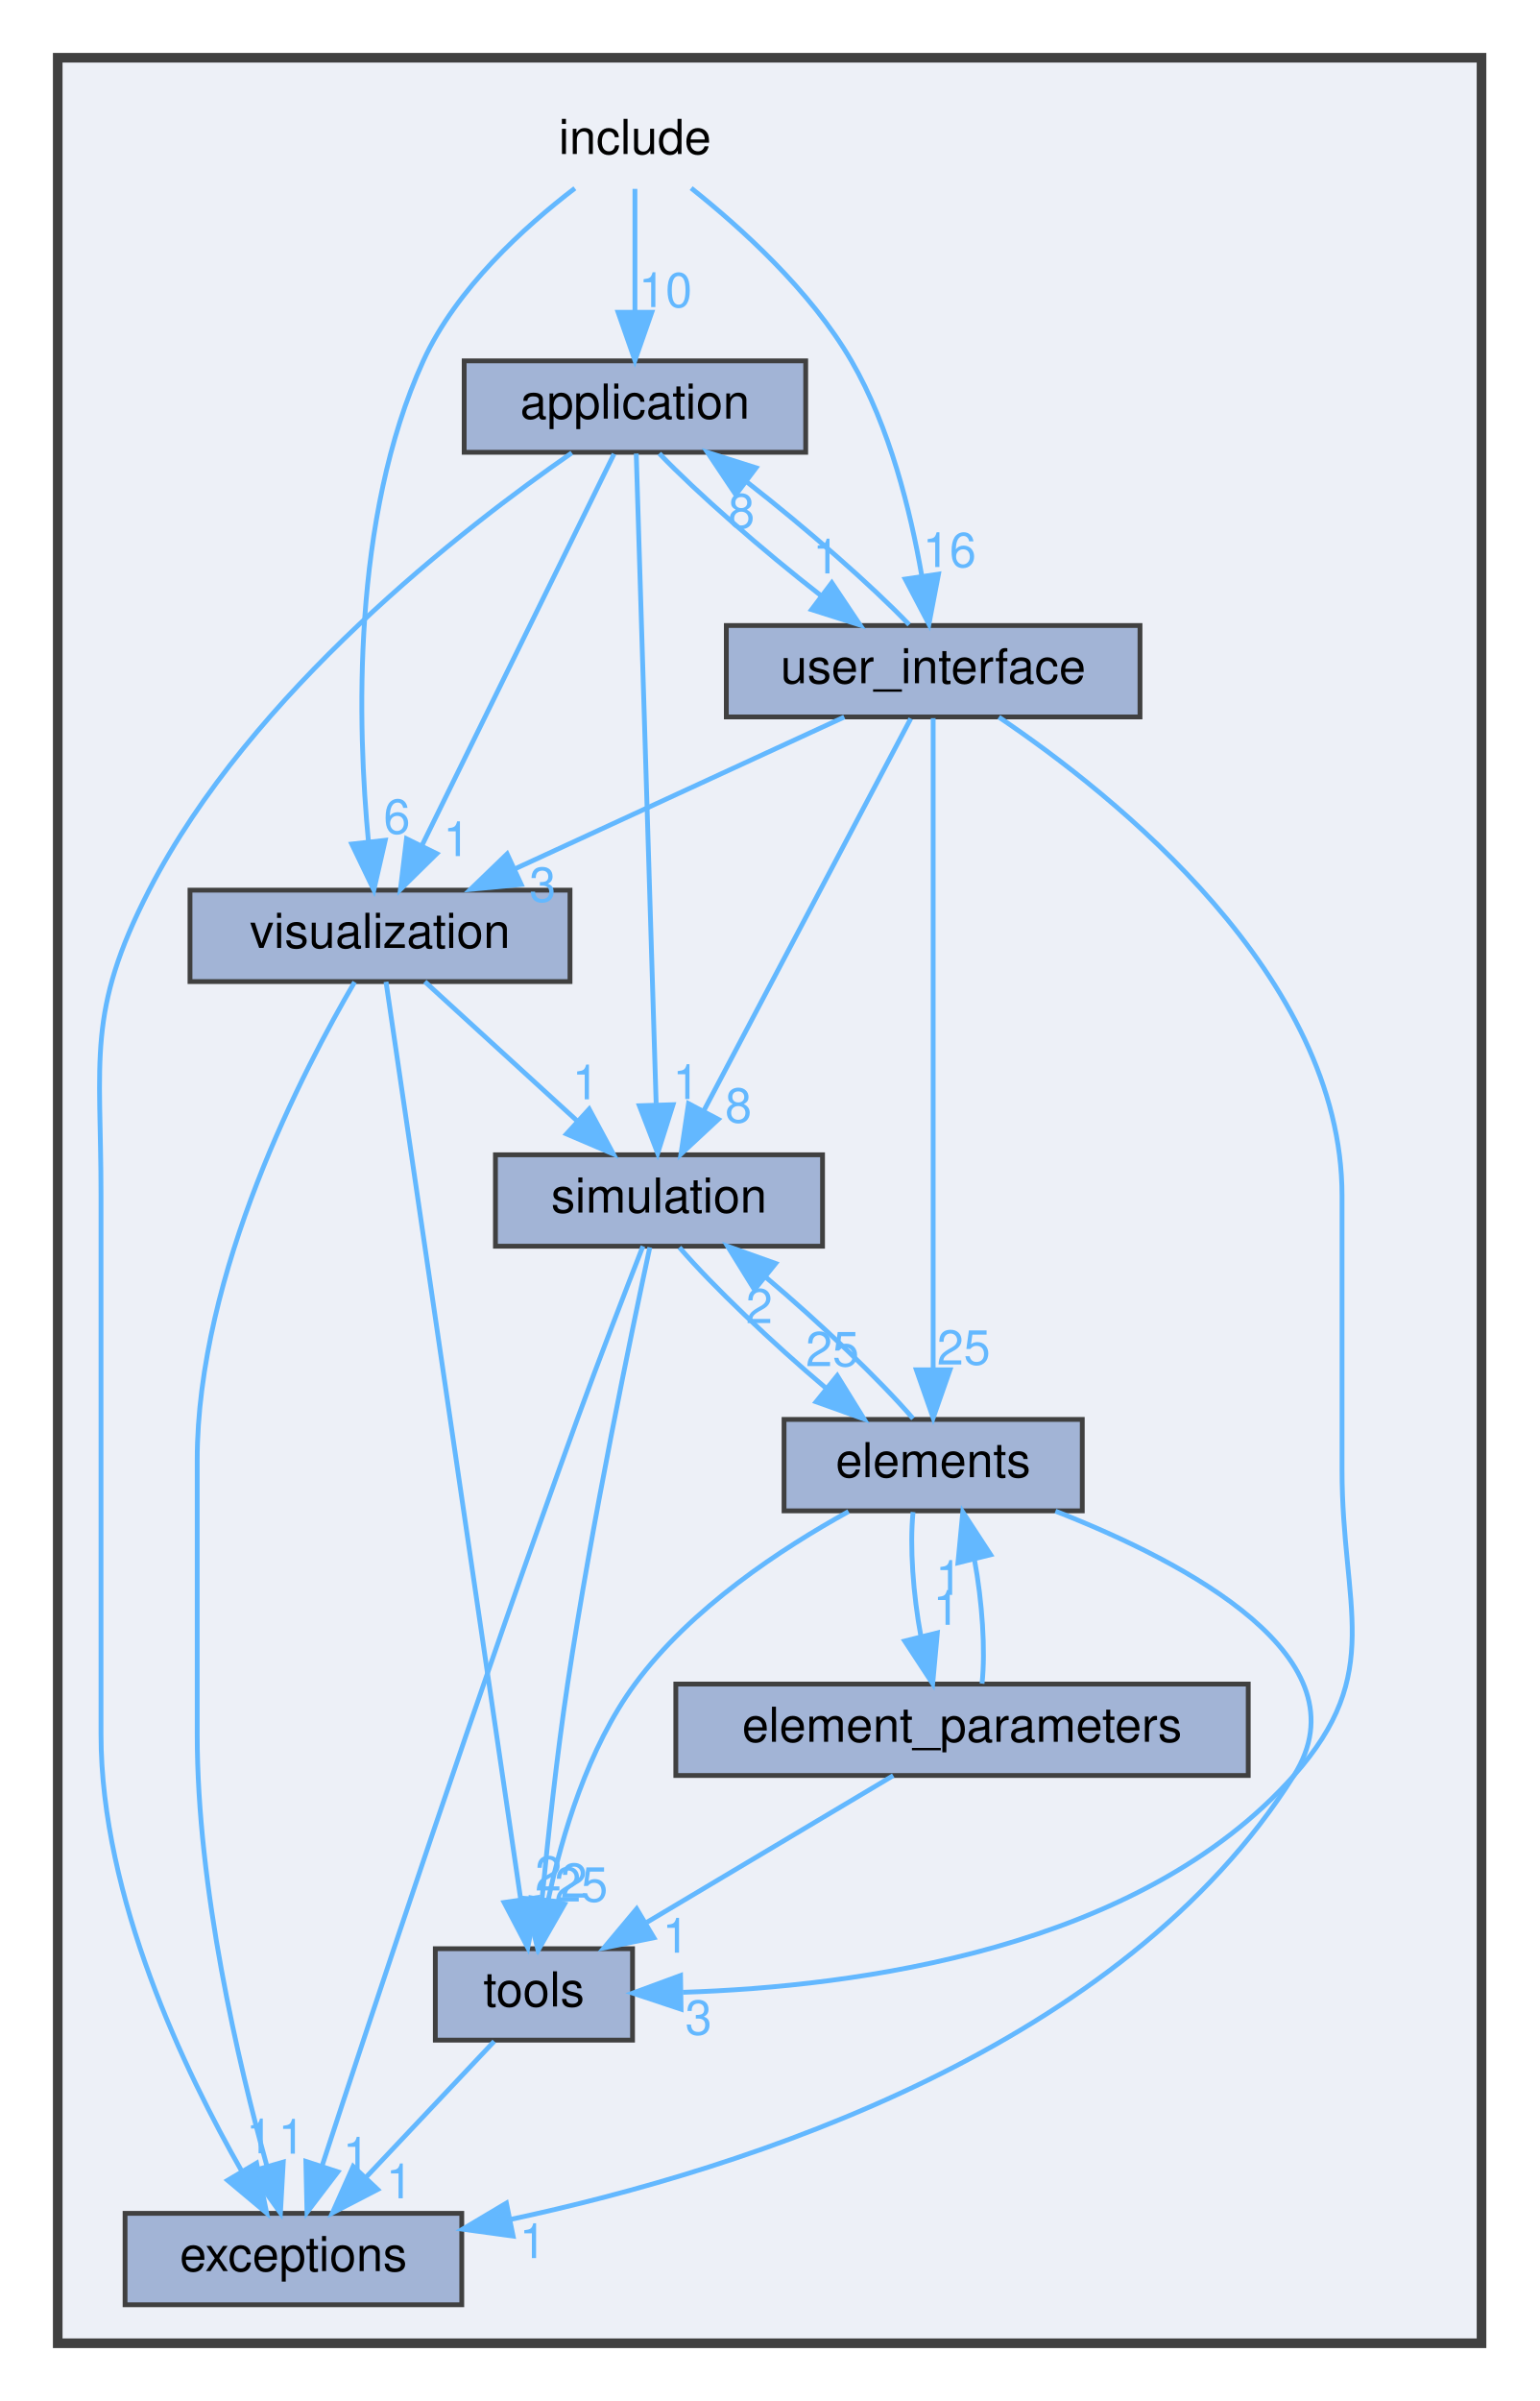
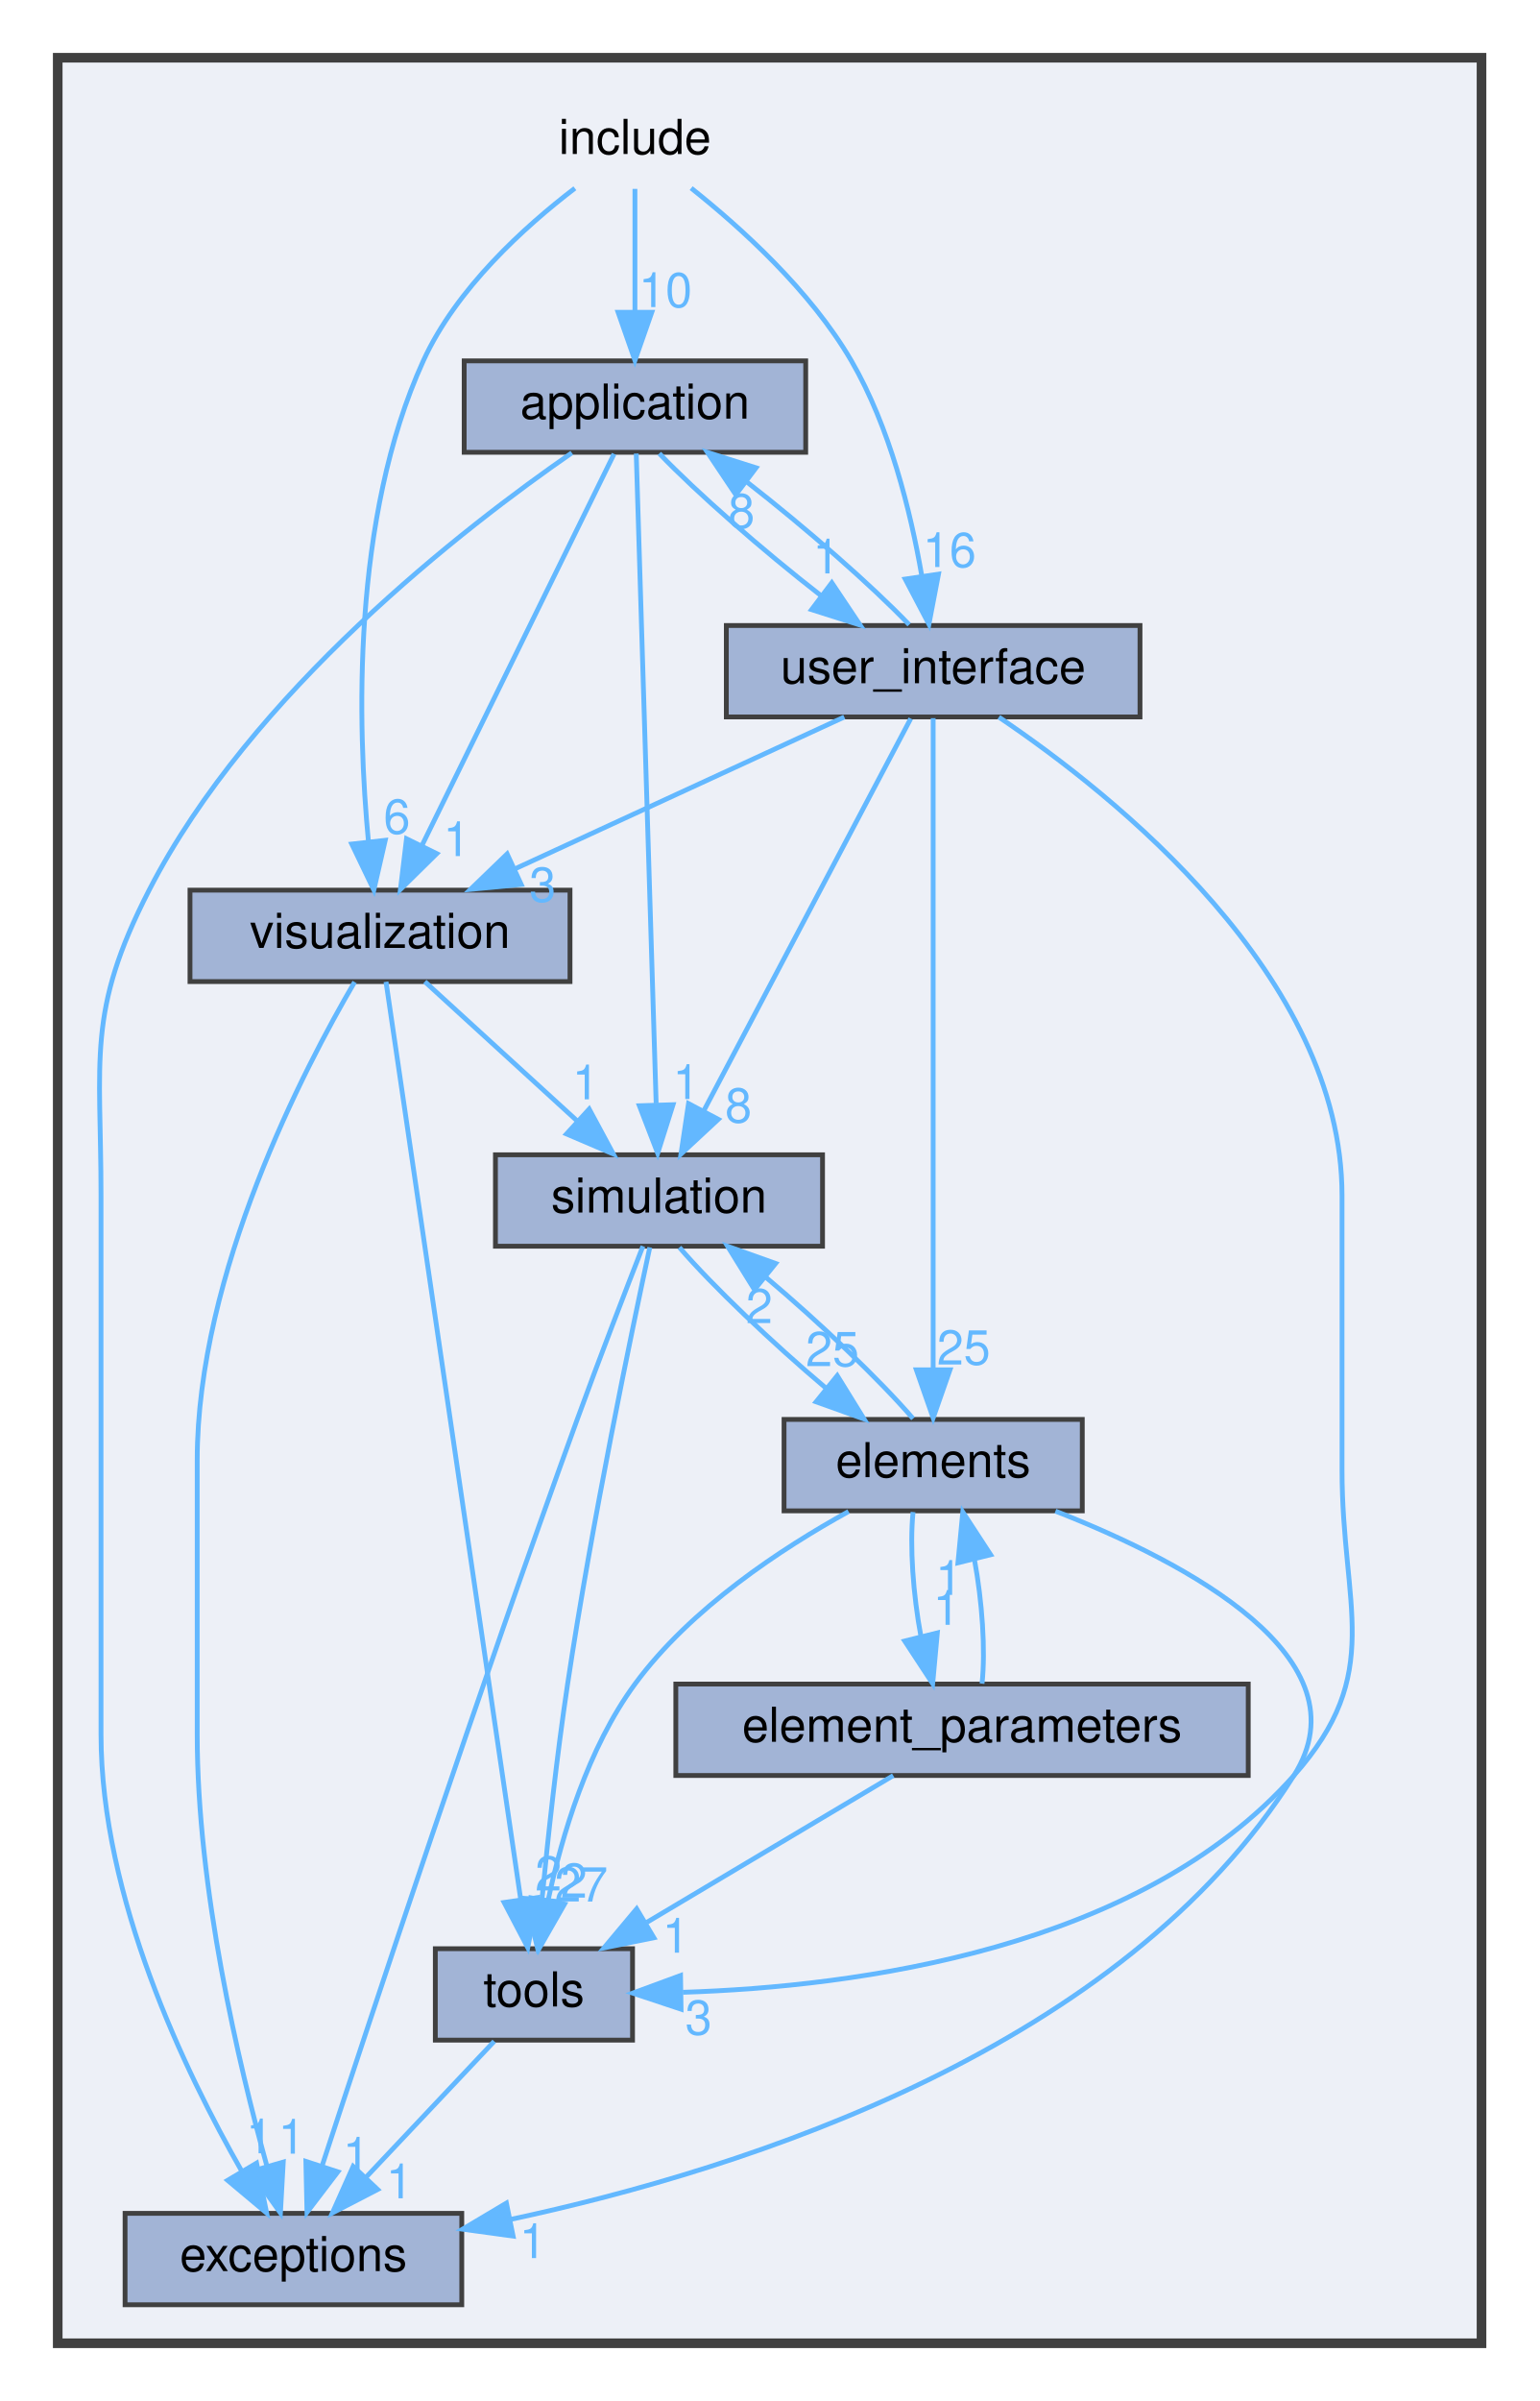
<svg xmlns="http://www.w3.org/2000/svg" xmlns:xlink="http://www.w3.org/1999/xlink" width="320pt" height="499pt" viewBox="0.00 0.00 320.00 499.00">
  <g id="graph0" class="graph" transform="scale(1 1) rotate(0) translate(4 495)">
    <g id="clust1" class="cluster">
      <g id="a_clust1">
        <a xlink:href="dir_d44c64559bbebec7f509842c48db8b23.html" target="_top">
          <polygon fill="#edf0f7" stroke="#404040" stroke-width="2" points="8,-8 8,-483 304,-483 304,-8 8,-8" />
        </a>
      </g>
    </g>
    <g id="node1" class="node">
      <text text-anchor="middle" x="128" y="-463" font-family="Helvetica,sans-Serif" font-size="10.00">include</text>
    </g>
    <g id="node2" class="node">
      <g id="a_node2">
        <a xlink:href="dir_0905a5bd6d6fe3014f1bc7b1fd731555.html" target="_top" xlink:title="application">
          <polygon fill="#a2b4d6" stroke="#404040" points="163.5,-420 92.5,-420 92.5,-401 163.5,-401 163.5,-420" />
          <text text-anchor="middle" x="128" y="-408" font-family="Helvetica,sans-Serif" font-size="10.00">application</text>
        </a>
      </g>
    </g>
    <g id="edge1" class="edge">
      <g id="a_edge1">
        <a xlink:href="dir_000010_000000.html" target="_top">
          <path fill="none" stroke="#63b8ff" d="M128,-455.75C128,-448.8 128,-438.85 128,-430.13" />
          <polygon fill="#63b8ff" stroke="#63b8ff" points="131.5,-430.09 128,-420.09 124.5,-430.09 131.5,-430.09" />
        </a>
      </g>
      <g id="a_edge1-headlabel">
        <a xlink:href="dir_000010_000000.html" target="_top" xlink:title="10">
          <text text-anchor="middle" x="134.34" y="-431.18" font-family="Helvetica,sans-Serif" font-size="10.00" fill="#63b8ff">10</text>
        </a>
      </g>
    </g>
    <g id="node8" class="node">
      <g id="a_node8">
        <a xlink:href="dir_9b3e4941ecb329a8e4b2e76d4d49b51d.html" target="_top" xlink:title="user_interface">
          <polygon fill="#a2b4d6" stroke="#404040" points="233,-365 147,-365 147,-346 233,-346 233,-365" />
          <text text-anchor="middle" x="190" y="-353" font-family="Helvetica,sans-Serif" font-size="10.00">user_interface</text>
        </a>
      </g>
    </g>
    <g id="edge3" class="edge">
      <g id="a_edge3">
        <a xlink:href="dir_000010_000018.html" target="_top">
          <path fill="none" stroke="#63b8ff" d="M139.69,-455.9C149.94,-447.76 164.5,-434.63 173,-420 180.98,-406.26 185.31,-388.69 187.6,-375.51" />
          <polygon fill="#63b8ff" stroke="#63b8ff" points="191.11,-375.68 189.12,-365.27 184.19,-374.65 191.11,-375.68" />
        </a>
      </g>
      <g id="a_edge3-headlabel">
        <a xlink:href="dir_000010_000018.html" target="_top" xlink:title="16">
          <text text-anchor="middle" x="193.39" y="-377.15" font-family="Helvetica,sans-Serif" font-size="10.00" fill="#63b8ff">16</text>
        </a>
      </g>
    </g>
    <g id="node9" class="node">
      <g id="a_node9">
        <a xlink:href="dir_8d7e0b28499b72c842cf2c1318866710.html" target="_top" xlink:title="visualization">
          <polygon fill="#a2b4d6" stroke="#404040" points="114.5,-310 35.5,-310 35.5,-291 114.5,-291 114.5,-310" />
          <text text-anchor="middle" x="75" y="-298" font-family="Helvetica,sans-Serif" font-size="10.00">visualization</text>
        </a>
      </g>
    </g>
    <g id="edge2" class="edge">
      <g id="a_edge2">
        <a xlink:href="dir_000010_000020.html" target="_top">
          <path fill="none" stroke="#63b8ff" d="M115.51,-455.87C105.08,-447.9 90.85,-435.03 84,-420 69.07,-387.26 70.31,-344.14 72.61,-319.97" />
          <polygon fill="#63b8ff" stroke="#63b8ff" points="76.09,-320.36 73.72,-310.03 69.13,-319.58 76.09,-320.36" />
        </a>
      </g>
      <g id="a_edge2-headlabel">
        <a xlink:href="dir_000010_000020.html" target="_top" xlink:title="6">
          <text text-anchor="middle" x="78.51" y="-321.75" font-family="Helvetica,sans-Serif" font-size="10.00" fill="#63b8ff">6</text>
        </a>
      </g>
    </g>
    <g id="node5" class="node">
      <g id="a_node5">
        <a xlink:href="dir_06ec884a0825782b323e4577406ae7aa.html" target="_top" xlink:title="exceptions">
          <polygon fill="#a2b4d6" stroke="#404040" points="92,-35 22,-35 22,-16 92,-16 92,-35" />
          <text text-anchor="middle" x="57" y="-23" font-family="Helvetica,sans-Serif" font-size="10.00">exceptions</text>
        </a>
      </g>
    </g>
    <g id="edge4" class="edge">
      <g id="a_edge4">
        <a xlink:href="dir_000000_000006.html" target="_top">
          <path fill="none" stroke="#63b8ff" d="M114.88,-400.88C92.7,-385.53 48.14,-351.16 27,-310 13.95,-284.59 17,-275.07 17,-246.5 17,-246.5 17,-246.5 17,-134.5 17,-100.67 34.47,-64.38 46.32,-43.66" />
          <polygon fill="#63b8ff" stroke="#63b8ff" points="49.34,-45.44 51.44,-35.06 43.32,-41.86 49.34,-45.44" />
        </a>
      </g>
      <g id="a_edge4-headlabel">
        <a xlink:href="dir_000000_000006.html" target="_top" xlink:title="1">
          <text text-anchor="middle" x="49.94" y="-47.48" font-family="Helvetica,sans-Serif" font-size="10.00" fill="#63b8ff">1</text>
        </a>
      </g>
    </g>
    <g id="node6" class="node">
      <g id="a_node6">
        <a xlink:href="dir_5b4f22f4782ab9e132490b62f43f6146.html" target="_top" xlink:title="simulation">
          <polygon fill="#a2b4d6" stroke="#404040" points="167,-255 99,-255 99,-236 167,-236 167,-255" />
          <text text-anchor="middle" x="133" y="-243" font-family="Helvetica,sans-Serif" font-size="10.00">simulation</text>
        </a>
      </g>
    </g>
    <g id="edge5" class="edge">
      <g id="a_edge5">
        <a xlink:href="dir_000000_000013.html" target="_top">
          <path fill="none" stroke="#63b8ff" d="M128.27,-400.74C129.05,-375.31 131.33,-301.08 132.41,-265.69" />
          <polygon fill="#63b8ff" stroke="#63b8ff" points="135.92,-265.41 132.73,-255.31 128.92,-265.19 135.92,-265.41" />
        </a>
      </g>
      <g id="a_edge5-headlabel">
        <a xlink:href="dir_000000_000013.html" target="_top" xlink:title="1">
          <text text-anchor="middle" x="138.65" y="-266.59" font-family="Helvetica,sans-Serif" font-size="10.00" fill="#63b8ff">1</text>
        </a>
      </g>
    </g>
    <g id="edge7" class="edge">
      <g id="a_edge7">
        <a xlink:href="dir_000000_000018.html" target="_top">
          <path fill="none" stroke="#63b8ff" d="M133.07,-400.75C140.74,-392.72 154.51,-380.67 166.72,-371.18" />
          <polygon fill="#63b8ff" stroke="#63b8ff" points="168.93,-373.89 174.82,-365.09 164.72,-368.3 168.93,-373.89" />
        </a>
      </g>
      <g id="a_edge7-headlabel">
        <a xlink:href="dir_000000_000018.html" target="_top" xlink:title="1">
          <text text-anchor="middle" x="167.76" y="-375.82" font-family="Helvetica,sans-Serif" font-size="10.00" fill="#63b8ff">1</text>
        </a>
      </g>
    </g>
    <g id="edge6" class="edge">
      <g id="a_edge6">
        <a xlink:href="dir_000000_000020.html" target="_top">
          <path fill="none" stroke="#63b8ff" d="M123.66,-400.66C114.96,-382.93 95.23,-342.73 83.74,-319.32" />
          <polygon fill="#63b8ff" stroke="#63b8ff" points="86.8,-317.59 79.25,-310.16 80.51,-320.68 86.8,-317.59" />
        </a>
      </g>
      <g id="a_edge6-headlabel">
        <a xlink:href="dir_000000_000020.html" target="_top" xlink:title="1">
          <text text-anchor="middle" x="90.93" y="-317.07" font-family="Helvetica,sans-Serif" font-size="10.00" fill="#63b8ff">1</text>
        </a>
      </g>
    </g>
    <g id="node3" class="node">
      <g id="a_node3">
        <a xlink:href="dir_f576050f07e2bc15a7f050f73a80137e.html" target="_top" xlink:title="element_parameters">
          <polygon fill="#a2b4d6" stroke="#404040" points="255.5,-145 136.5,-145 136.5,-126 255.5,-126 255.5,-145" />
          <text text-anchor="middle" x="196" y="-133" font-family="Helvetica,sans-Serif" font-size="10.00">element_parameters</text>
        </a>
      </g>
    </g>
    <g id="node4" class="node">
      <g id="a_node4">
        <a xlink:href="dir_5cf46d5786cc9ec242e3a7a980f190c8.html" target="_top" xlink:title="elements">
          <polygon fill="#a2b4d6" stroke="#404040" points="221,-200 159,-200 159,-181 221,-181 221,-200" />
          <text text-anchor="middle" x="190" y="-188" font-family="Helvetica,sans-Serif" font-size="10.00">elements</text>
        </a>
      </g>
    </g>
    <g id="edge8" class="edge">
      <g id="a_edge8">
        <a xlink:href="dir_000002_000004.html" target="_top">
          <path fill="none" stroke="#63b8ff" d="M200.16,-145.09C200.9,-152.06 200.2,-162.15 198.57,-170.95" />
          <polygon fill="#63b8ff" stroke="#63b8ff" points="195.15,-170.2 196.16,-180.75 201.95,-171.88 195.15,-170.2" />
        </a>
      </g>
      <g id="a_edge8-headlabel">
        <a xlink:href="dir_000002_000004.html" target="_top" xlink:title="1">
          <text text-anchor="middle" x="193.26" y="-163.53" font-family="Helvetica,sans-Serif" font-size="10.00" fill="#63b8ff">1</text>
        </a>
      </g>
    </g>
    <g id="node7" class="node">
      <g id="a_node7">
        <a xlink:href="dir_db22b1395f615d1428e10e22469fe87b.html" target="_top" xlink:title="tools">
          <polygon fill="#a2b4d6" stroke="#404040" points="127.5,-90 86.5,-90 86.5,-71 127.5,-71 127.5,-90" />
          <text text-anchor="middle" x="107" y="-78" font-family="Helvetica,sans-Serif" font-size="10.00">tools</text>
        </a>
      </g>
    </g>
    <g id="edge9" class="edge">
      <g id="a_edge9">
        <a xlink:href="dir_000002_000016.html" target="_top">
          <path fill="none" stroke="#63b8ff" d="M181.7,-125.98C167.9,-117.77 146.76,-105.18 130.49,-95.49" />
          <polygon fill="#63b8ff" stroke="#63b8ff" points="131.94,-92.28 121.56,-90.17 128.36,-98.29 131.94,-92.28" />
        </a>
      </g>
      <g id="a_edge9-headlabel">
        <a xlink:href="dir_000002_000016.html" target="_top" xlink:title="1">
          <text text-anchor="middle" x="136.48" y="-89.18" font-family="Helvetica,sans-Serif" font-size="10.00" fill="#63b8ff">1</text>
        </a>
      </g>
    </g>
    <g id="edge13" class="edge">
      <g id="a_edge13">
        <a xlink:href="dir_000004_000002.html" target="_top">
          <path fill="none" stroke="#63b8ff" d="M185.82,-180.75C185.11,-173.72 185.82,-163.62 187.47,-154.84" />
          <polygon fill="#63b8ff" stroke="#63b8ff" points="190.87,-155.64 189.9,-145.09 184.08,-153.95 190.87,-155.64" />
        </a>
      </g>
      <g id="a_edge13-headlabel">
        <a xlink:href="dir_000004_000002.html" target="_top" xlink:title="1">
          <text text-anchor="middle" x="192.76" y="-157.31" font-family="Helvetica,sans-Serif" font-size="10.00" fill="#63b8ff">1</text>
        </a>
      </g>
    </g>
    <g id="edge10" class="edge">
      <g id="a_edge10">
        <a xlink:href="dir_000004_000006.html" target="_top">
          <path fill="none" stroke="#63b8ff" d="M215.42,-180.94C242.76,-170.25 280.37,-150.39 265,-126 229.36,-69.44 151.71,-44.33 102.02,-33.71" />
          <polygon fill="#63b8ff" stroke="#63b8ff" points="102.67,-30.27 92.17,-31.71 101.28,-37.13 102.67,-30.27" />
        </a>
      </g>
      <g id="a_edge10-headlabel">
        <a xlink:href="dir_000004_000006.html" target="_top" xlink:title="1">
          <text text-anchor="middle" x="106.76" y="-25.7" font-family="Helvetica,sans-Serif" font-size="10.00" fill="#63b8ff">1</text>
        </a>
      </g>
    </g>
    <g id="edge11" class="edge">
      <g id="a_edge11">
        <a xlink:href="dir_000004_000013.html" target="_top">
          <path fill="none" stroke="#63b8ff" d="M185.82,-200.17C178.99,-208.13 166.44,-220.11 155.16,-229.6" />
          <polygon fill="#63b8ff" stroke="#63b8ff" points="152.85,-226.97 147.27,-235.98 157.25,-232.42 152.85,-226.97" />
        </a>
      </g>
      <g id="a_edge11-headlabel">
        <a xlink:href="dir_000004_000013.html" target="_top" xlink:title="2">
          <text text-anchor="middle" x="153.85" y="-220.01" font-family="Helvetica,sans-Serif" font-size="10.00" fill="#63b8ff">2</text>
        </a>
      </g>
    </g>
    <g id="edge12" class="edge">
      <g id="a_edge12">
        <a xlink:href="dir_000004_000016.html" target="_top">
          <path fill="none" stroke="#63b8ff" d="M172.41,-180.86C158.52,-173.2 139.61,-160.8 128,-145 118.22,-131.7 112.83,-113.58 109.96,-100.1" />
          <polygon fill="#63b8ff" stroke="#63b8ff" points="113.37,-99.28 108.11,-90.08 106.49,-100.55 113.37,-99.28" />
        </a>
      </g>
      <g id="a_edge12-headlabel">
-         <a xlink:href="dir_000004_000016.html" target="_top" xlink:title="25">
-           <text text-anchor="middle" x="116.82" y="-99.8" font-family="Helvetica,sans-Serif" font-size="10.00" fill="#63b8ff">25</text>
+         <a xlink:href="dir_000004_000016.html" target="_top" xlink:title="27">
+           <text text-anchor="middle" x="116.82" y="-99.8" font-family="Helvetica,sans-Serif" font-size="10.00" fill="#63b8ff">27</text>
        </a>
      </g>
    </g>
    <g id="edge15" class="edge">
      <g id="a_edge15">
        <a xlink:href="dir_000013_000004.html" target="_top">
          <path fill="none" stroke="#63b8ff" d="M137.25,-235.75C144.09,-227.8 156.55,-215.91 167.78,-206.45" />
          <polygon fill="#63b8ff" stroke="#63b8ff" points="170.06,-209.1 175.63,-200.09 165.66,-203.66 170.06,-209.1" />
        </a>
      </g>
      <g id="a_edge15-headlabel">
        <a xlink:href="dir_000013_000004.html" target="_top" xlink:title="25">
          <text text-anchor="middle" x="169.06" y="-211.07" font-family="Helvetica,sans-Serif" font-size="10.00" fill="#63b8ff">25</text>
        </a>
      </g>
    </g>
    <g id="edge14" class="edge">
      <g id="a_edge14">
        <a xlink:href="dir_000013_000006.html" target="_top">
          <path fill="none" stroke="#63b8ff" d="M129.66,-236C126.17,-227.07 120.58,-212.59 116,-200 95.58,-143.83 73.36,-76.67 62.97,-44.9" />
          <polygon fill="#63b8ff" stroke="#63b8ff" points="66.24,-43.63 59.82,-35.21 59.59,-45.8 66.24,-43.63" />
        </a>
      </g>
      <g id="a_edge14-headlabel">
        <a xlink:href="dir_000013_000006.html" target="_top" xlink:title="1">
          <text text-anchor="middle" x="70.06" y="-43.67" font-family="Helvetica,sans-Serif" font-size="10.00" fill="#63b8ff">1</text>
        </a>
      </g>
    </g>
    <g id="edge16" class="edge">
      <g id="a_edge16">
        <a xlink:href="dir_000013_000016.html" target="_top">
          <path fill="none" stroke="#63b8ff" d="M131.09,-235.76C127.37,-218.48 119.07,-178.74 114,-145 111.75,-130.05 109.91,-113.02 108.69,-100.37" />
          <polygon fill="#63b8ff" stroke="#63b8ff" points="112.15,-99.79 107.74,-90.16 105.18,-100.44 112.15,-99.79" />
        </a>
      </g>
      <g id="a_edge16-headlabel">
        <a xlink:href="dir_000013_000016.html" target="_top" xlink:title="2">
          <text text-anchor="middle" x="115.31" y="-100.6" font-family="Helvetica,sans-Serif" font-size="10.00" fill="#63b8ff">2</text>
        </a>
      </g>
    </g>
    <g id="edge17" class="edge">
      <g id="a_edge17">
        <a xlink:href="dir_000016_000006.html" target="_top">
          <path fill="none" stroke="#63b8ff" d="M98.74,-70.75C91.54,-63.11 80.89,-51.82 72.15,-42.56" />
          <polygon fill="#63b8ff" stroke="#63b8ff" points="74.51,-39.96 65.1,-35.09 69.42,-44.76 74.51,-39.96" />
        </a>
      </g>
      <g id="a_edge17-headlabel">
        <a xlink:href="dir_000016_000006.html" target="_top" xlink:title="1">
          <text text-anchor="middle" x="79.04" y="-38.13" font-family="Helvetica,sans-Serif" font-size="10.00" fill="#63b8ff">1</text>
        </a>
      </g>
    </g>
    <g id="edge18" class="edge">
      <g id="a_edge18">
        <a xlink:href="dir_000018_000000.html" target="_top">
          <path fill="none" stroke="#63b8ff" d="M185.01,-365.17C177.34,-373.21 163.48,-385.34 151.21,-394.88" />
          <polygon fill="#63b8ff" stroke="#63b8ff" points="148.97,-392.18 143.08,-400.98 153.18,-397.78 148.97,-392.18" />
        </a>
      </g>
      <g id="a_edge18-headlabel">
        <a xlink:href="dir_000018_000000.html" target="_top" xlink:title="8">
          <text text-anchor="middle" x="150.14" y="-385.25" font-family="Helvetica,sans-Serif" font-size="10.00" fill="#63b8ff">8</text>
        </a>
      </g>
    </g>
    <g id="edge20" class="edge">
      <g id="a_edge20">
        <a xlink:href="dir_000018_000004.html" target="_top">
          <path fill="none" stroke="#63b8ff" d="M190,-345.74C190,-320.31 190,-246.08 190,-210.69" />
          <polygon fill="#63b8ff" stroke="#63b8ff" points="193.5,-210.31 190,-200.31 186.5,-210.31 193.5,-210.31" />
        </a>
      </g>
      <g id="a_edge20-headlabel">
        <a xlink:href="dir_000018_000004.html" target="_top" xlink:title="25">
          <text text-anchor="middle" x="196.34" y="-211.4" font-family="Helvetica,sans-Serif" font-size="10.00" fill="#63b8ff">25</text>
        </a>
      </g>
    </g>
    <g id="edge19" class="edge">
      <g id="a_edge19">
        <a xlink:href="dir_000018_000013.html" target="_top">
          <path fill="none" stroke="#63b8ff" d="M185.34,-345.66C175.94,-327.85 154.57,-287.37 142.24,-264.01" />
          <polygon fill="#63b8ff" stroke="#63b8ff" points="145.33,-262.37 137.57,-255.16 139.14,-265.64 145.33,-262.37" />
        </a>
      </g>
      <g id="a_edge19-headlabel">
        <a xlink:href="dir_000018_000013.html" target="_top" xlink:title="8">
          <text text-anchor="middle" x="149.52" y="-261.72" font-family="Helvetica,sans-Serif" font-size="10.00" fill="#63b8ff">8</text>
        </a>
      </g>
    </g>
    <g id="edge22" class="edge">
      <g id="a_edge22">
        <a xlink:href="dir_000018_000016.html" target="_top">
          <path fill="none" stroke="#63b8ff" d="M203.66,-345.96C227.68,-329.76 275,-292.07 275,-246.5 275,-246.5 275,-246.5 275,-189.5 275,-160.93 283.97,-147.36 265,-126 232.93,-89.89 174.08,-82.09 137.96,-80.94" />
          <polygon fill="#63b8ff" stroke="#63b8ff" points="137.59,-77.43 127.53,-80.77 137.48,-84.43 137.59,-77.43" />
        </a>
      </g>
      <g id="a_edge22-headlabel">
        <a xlink:href="dir_000018_000016.html" target="_top" xlink:title="3">
          <text text-anchor="middle" x="141.23" y="-72.15" font-family="Helvetica,sans-Serif" font-size="10.00" fill="#63b8ff">3</text>
        </a>
      </g>
    </g>
    <g id="edge21" class="edge">
      <g id="a_edge21">
        <a xlink:href="dir_000018_000020.html" target="_top">
          <path fill="none" stroke="#63b8ff" d="M171.52,-345.98C153.02,-337.46 124.32,-324.23 103.02,-314.41" />
          <polygon fill="#63b8ff" stroke="#63b8ff" points="104.36,-311.18 93.81,-310.17 101.43,-317.53 104.36,-311.18" />
        </a>
      </g>
      <g id="a_edge21-headlabel">
        <a xlink:href="dir_000018_000020.html" target="_top" xlink:title="3">
          <text text-anchor="middle" x="108.81" y="-307.6" font-family="Helvetica,sans-Serif" font-size="10.00" fill="#63b8ff">3</text>
        </a>
      </g>
    </g>
    <g id="edge23" class="edge">
      <g id="a_edge23">
        <a xlink:href="dir_000020_000006.html" target="_top">
          <path fill="none" stroke="#63b8ff" d="M69.72,-290.9C59.27,-273.07 37,-230.46 37,-191.5 37,-191.5 37,-191.5 37,-134.5 37,-102.51 45.59,-66.07 51.51,-44.75" />
          <polygon fill="#63b8ff" stroke="#63b8ff" points="54.89,-45.66 54.3,-35.08 48.16,-43.71 54.89,-45.66" />
        </a>
      </g>
      <g id="a_edge23-headlabel">
        <a xlink:href="dir_000020_000006.html" target="_top" xlink:title="1">
          <text text-anchor="middle" x="56.62" y="-47.4" font-family="Helvetica,sans-Serif" font-size="10.00" fill="#63b8ff">1</text>
        </a>
      </g>
    </g>
    <g id="edge24" class="edge">
      <g id="a_edge24">
        <a xlink:href="dir_000020_000013.html" target="_top">
          <path fill="none" stroke="#63b8ff" d="M84.32,-290.98C92.81,-283.23 105.56,-271.58 115.88,-262.14" />
          <polygon fill="#63b8ff" stroke="#63b8ff" points="118.49,-264.5 123.51,-255.17 113.77,-259.33 118.49,-264.5" />
        </a>
      </g>
      <g id="a_edge24-headlabel">
        <a xlink:href="dir_000020_000013.html" target="_top" xlink:title="1">
          <text text-anchor="middle" x="117.75" y="-266.52" font-family="Helvetica,sans-Serif" font-size="10.00" fill="#63b8ff">1</text>
        </a>
      </g>
    </g>
    <g id="edge25" class="edge">
      <g id="a_edge25">
        <a xlink:href="dir_000020_000016.html" target="_top">
          <path fill="none" stroke="#63b8ff" d="M76.25,-290.95C80.95,-258.95 97.58,-145.68 104.23,-100.4" />
          <polygon fill="#63b8ff" stroke="#63b8ff" points="107.73,-100.63 105.72,-90.22 100.8,-99.61 107.73,-100.63" />
        </a>
      </g>
      <g id="a_edge25-headlabel">
        <a xlink:href="dir_000020_000016.html" target="_top" xlink:title="2">
          <text text-anchor="middle" x="110.02" y="-102.09" font-family="Helvetica,sans-Serif" font-size="10.00" fill="#63b8ff">2</text>
        </a>
      </g>
    </g>
  </g>
</svg>
